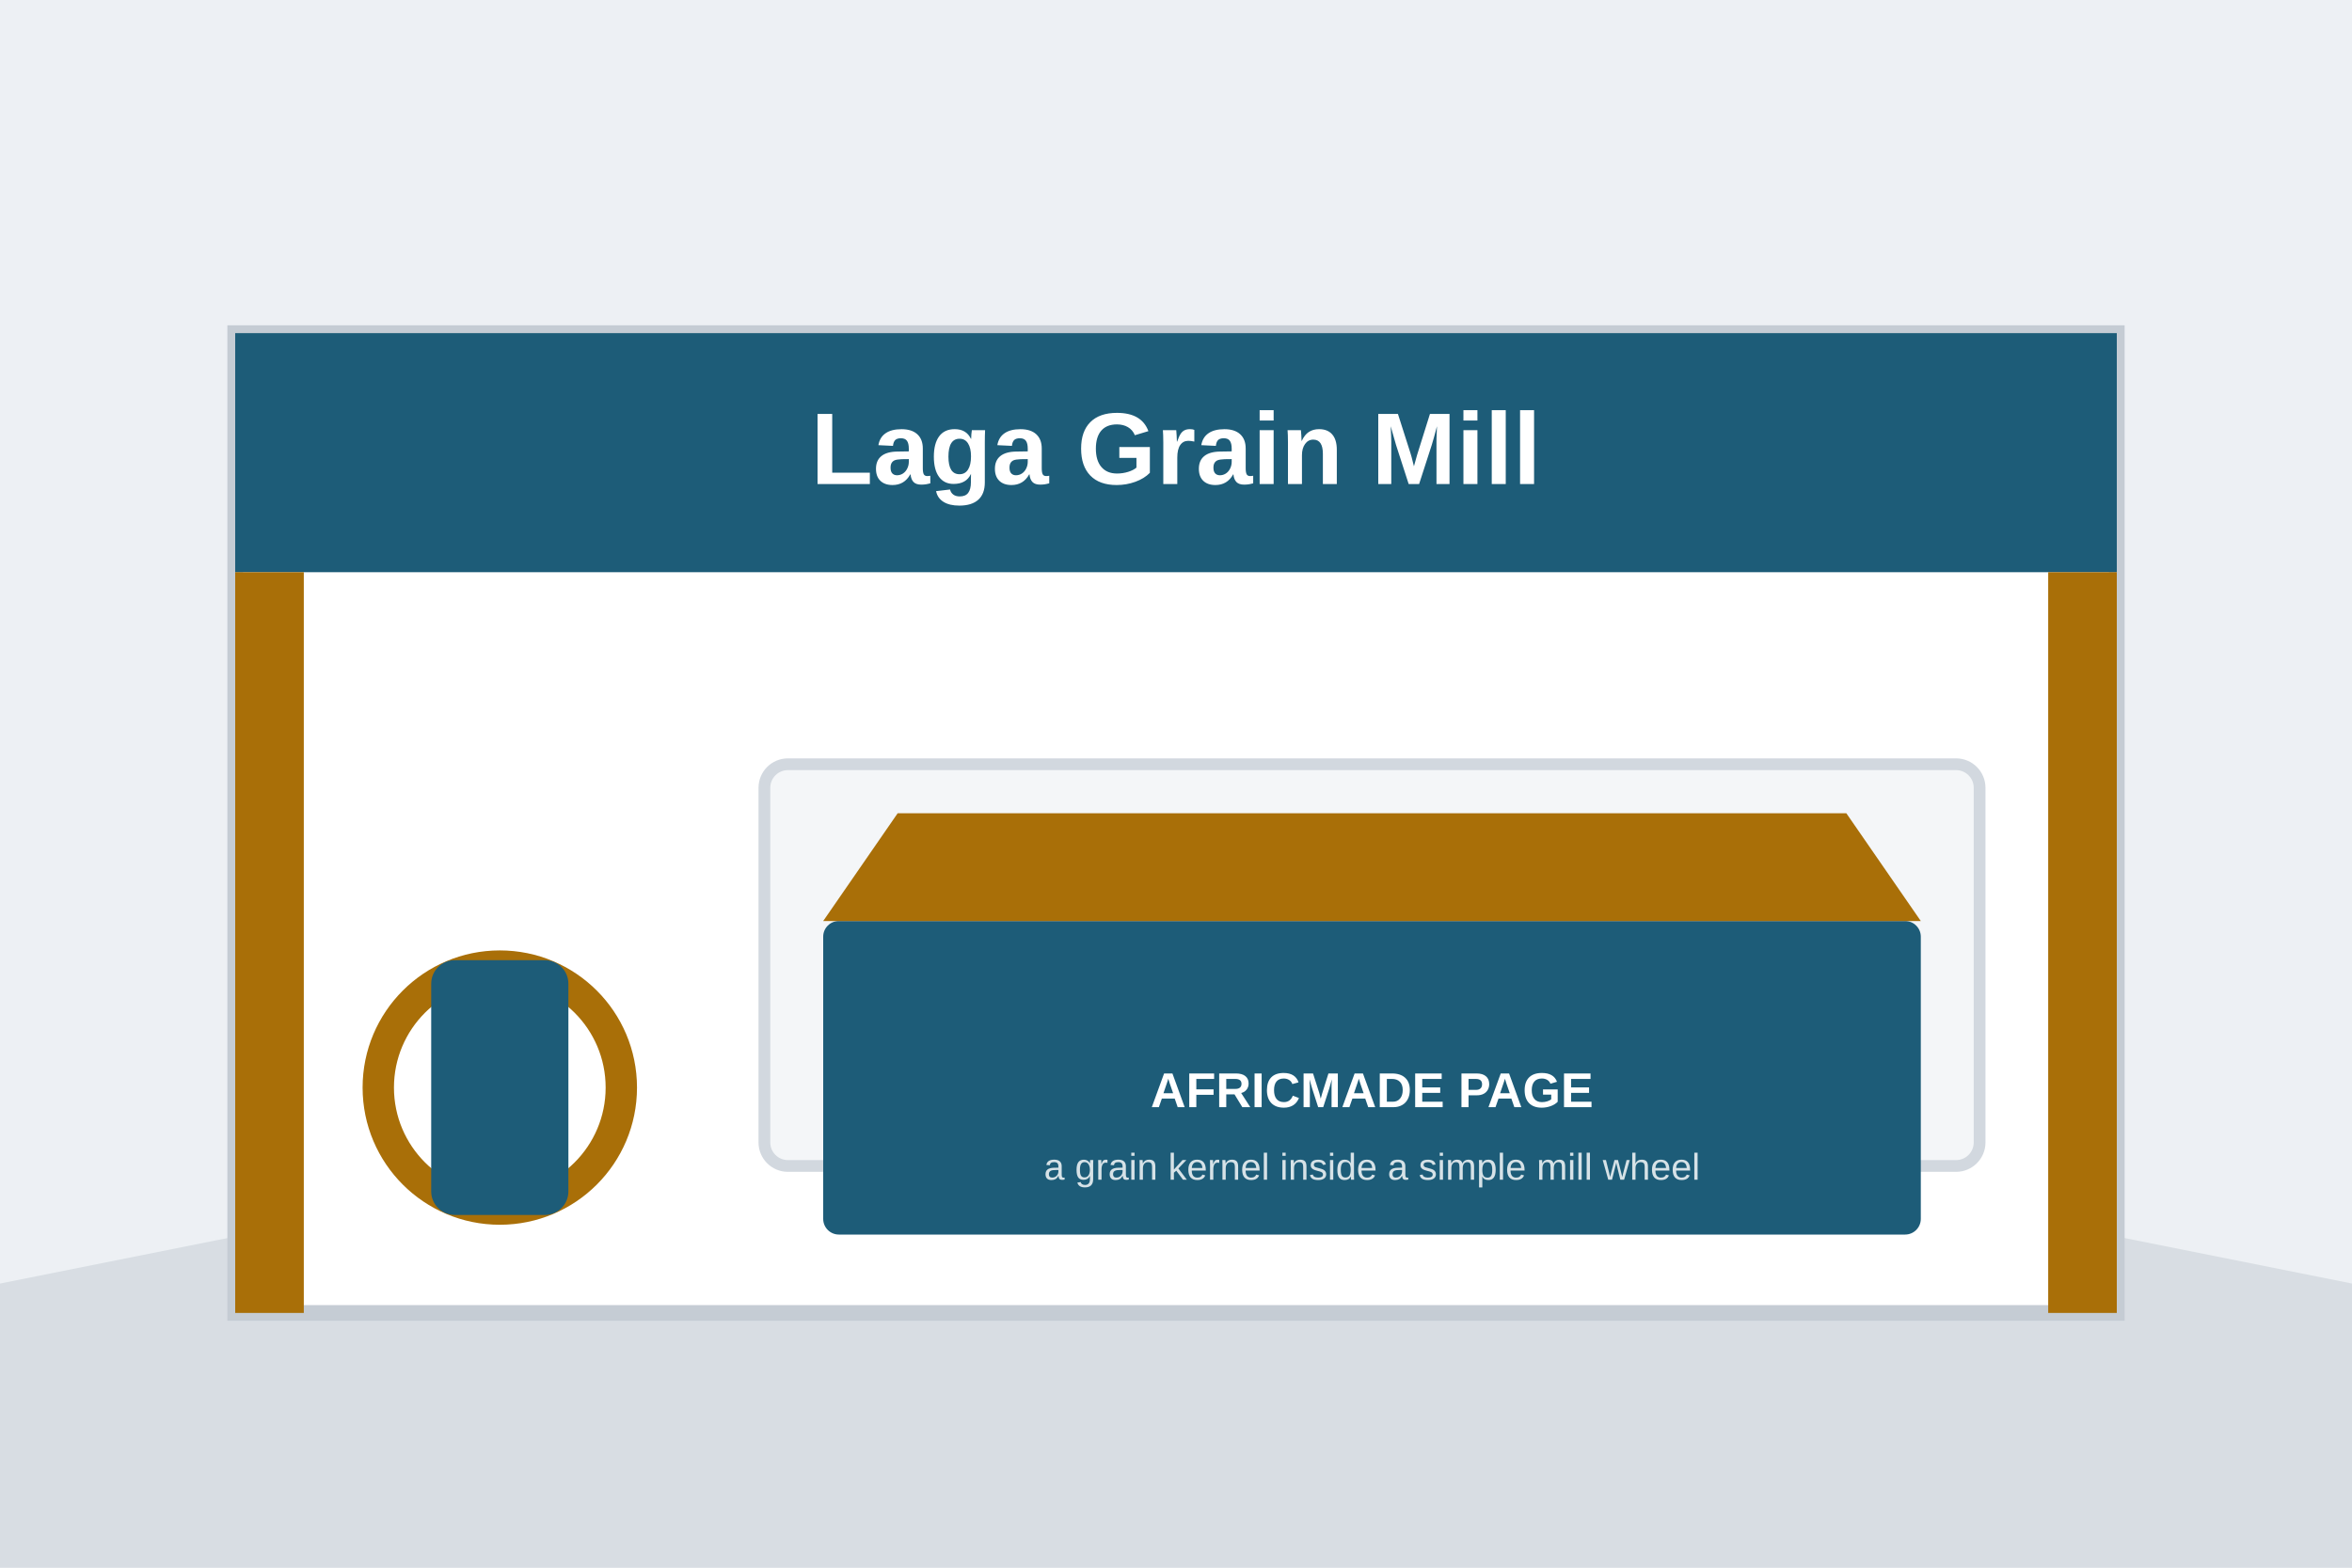
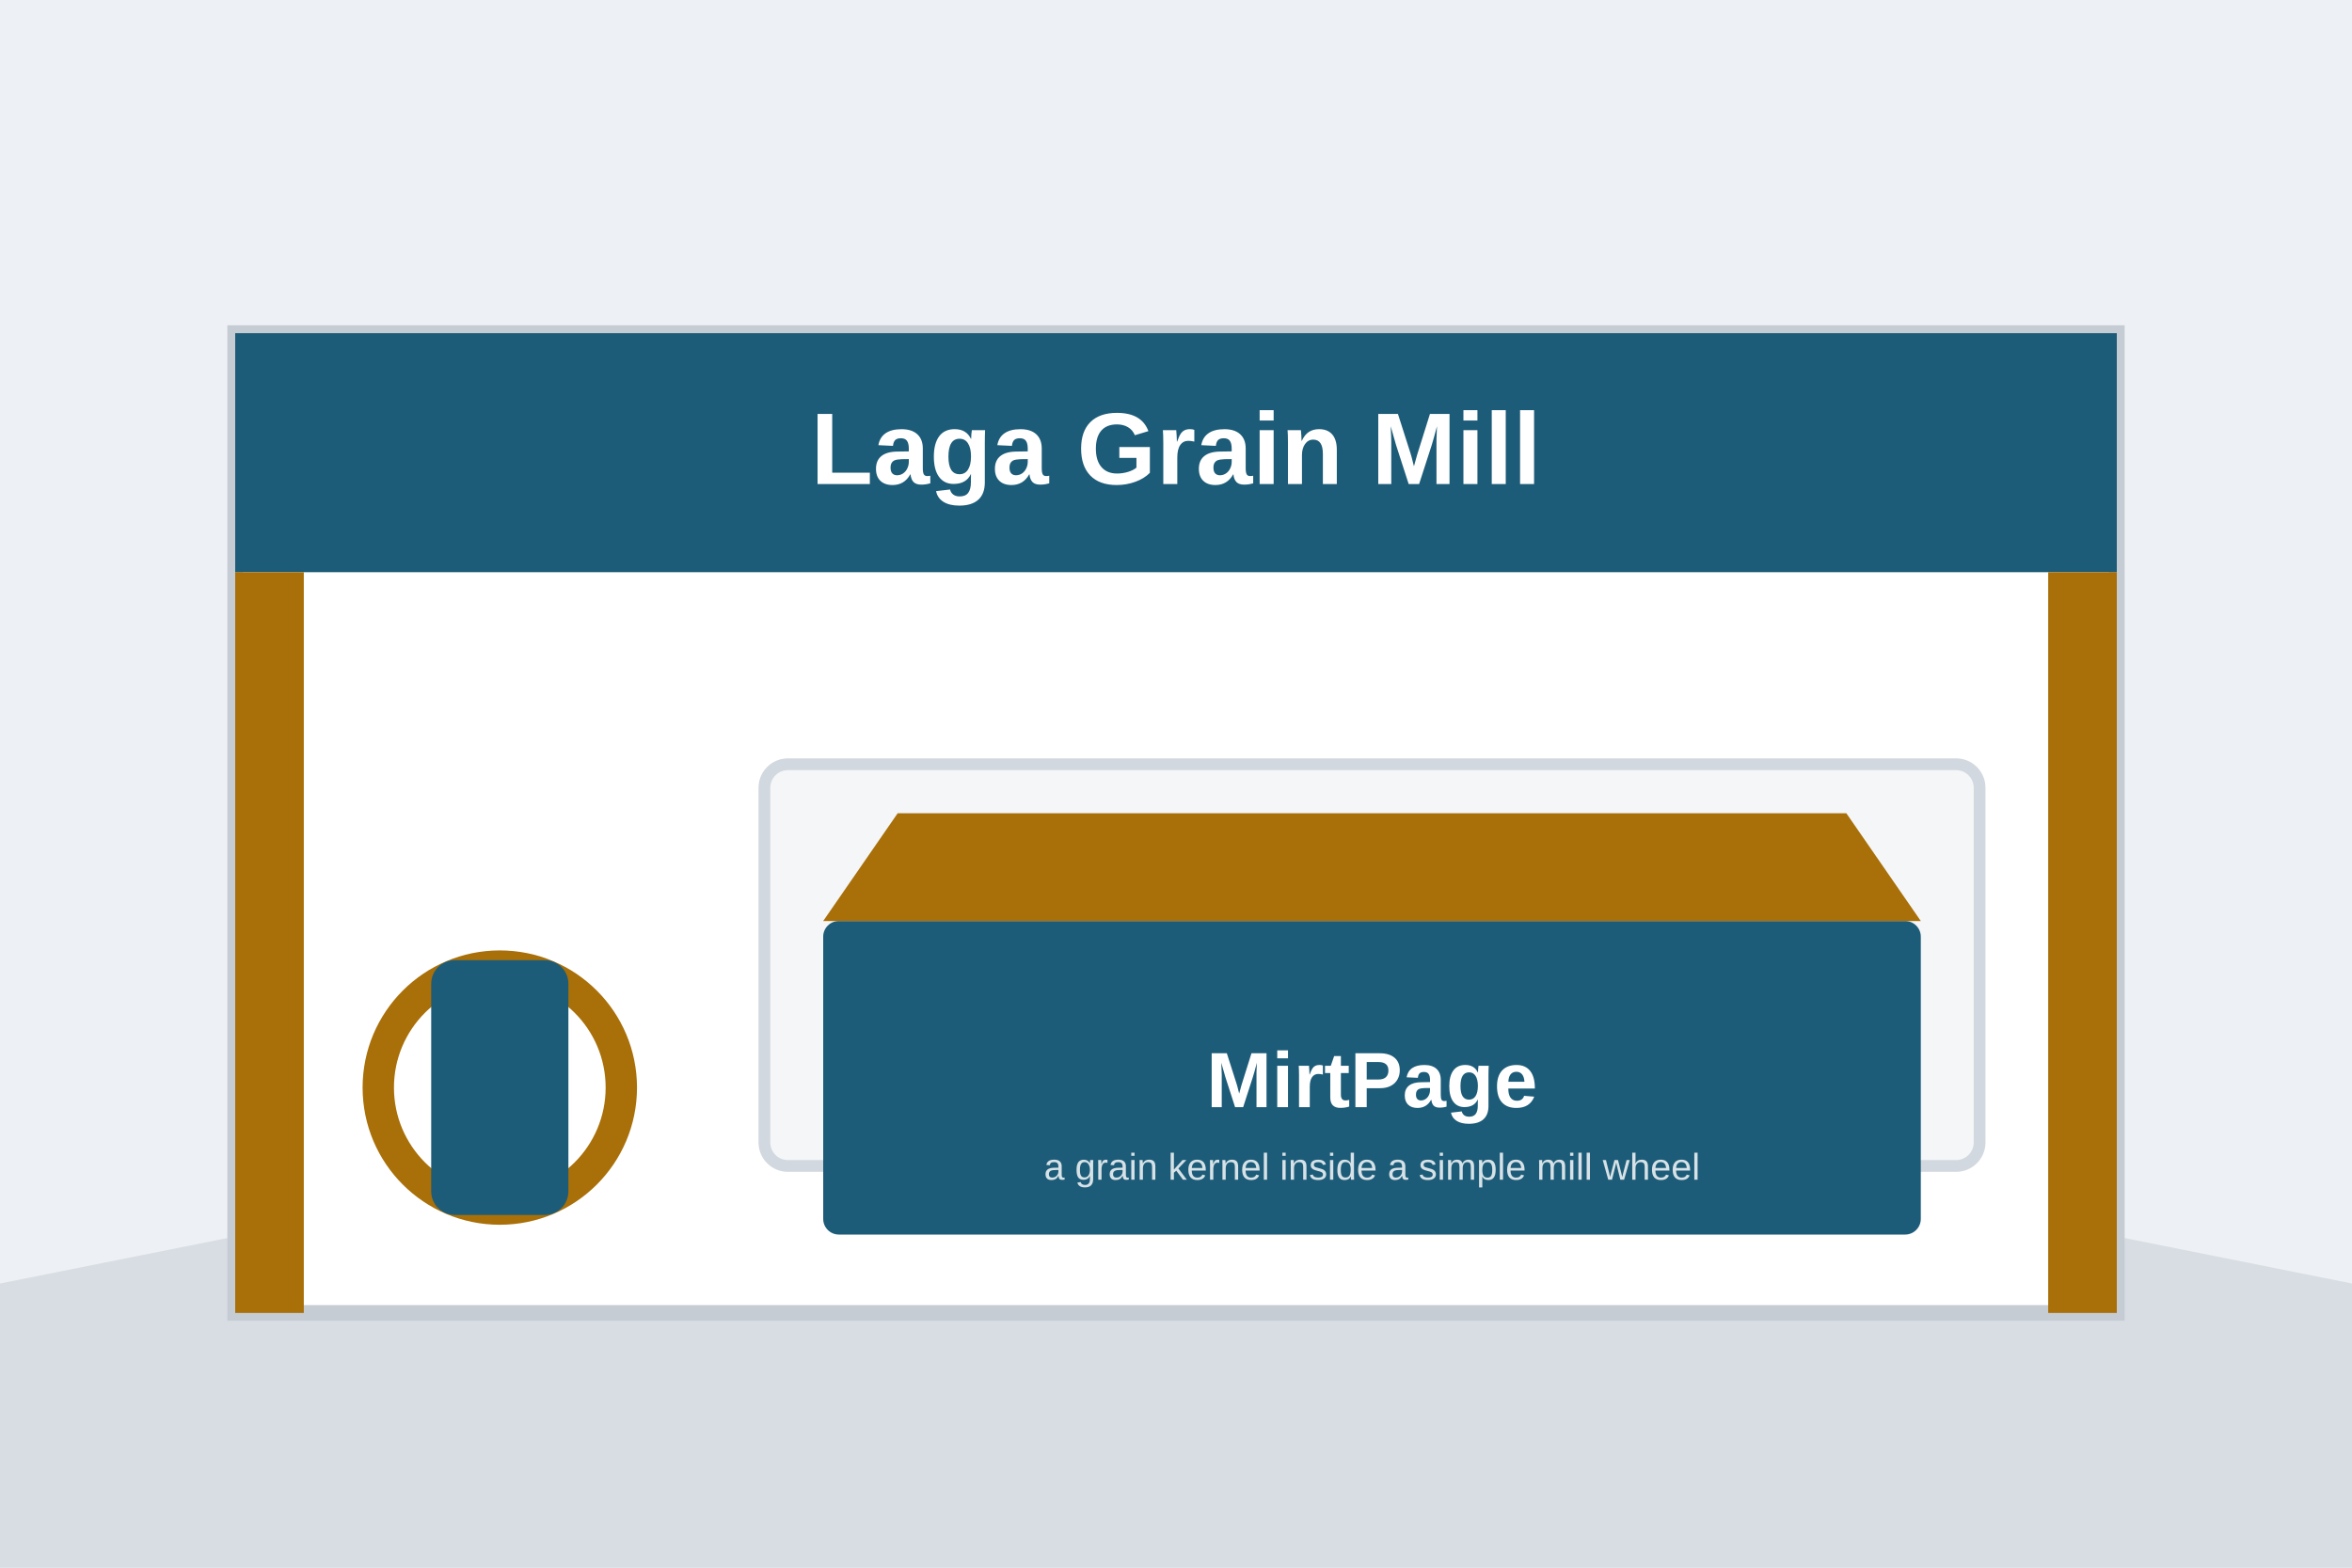
<svg xmlns="http://www.w3.org/2000/svg" viewBox="0 0 1200 800" role="img" aria-label="Illustrative booth for Laga Grain Mill">
  <rect width="1200" height="800" fill="#edf0f4" />
  <path d="M0 655L600 535l600 120v145H0z" fill="#d8dde3" />
  <path d="M120 170h960v500H120z" fill="#ffffff" stroke="#c5ccd4" stroke-width="8" />
  <path d="M120 170h960v122H120z" fill="#1d5c78" />
  <path d="M120 292h35v378h-35zM1045 292h35v378h-35z" fill="#a96f08" />
  <rect x="390" y="390" width="620" height="205" rx="12" fill="#f4f6f8" stroke="#d2d8df" stroke-width="6" />
  <rect x="420" y="470" width="560" height="160" rx="8" fill="#1d5c78" />
  <path d="M420 470h560l-38-55H458z" fill="#a96f08" />
  <circle cx="255" cy="555" r="62" fill="#ffffff" stroke="#a96f08" stroke-width="16" />
  <rect x="220" y="490" width="70" height="130" rx="12" fill="#1d5c78" />
  <text x="600" y="247" text-anchor="middle" font-family="Arial, Helvetica, sans-serif" font-size="52" font-weight="800" fill="#ffffff">Laga Grain Mill</text>
-   <text x="700" y="565" text-anchor="middle" font-family="Arial, Helvetica, sans-serif" font-size="25" font-weight="700" fill="#ffffff">AFRICMADE PAGE</text>
+   <text x="700" y="565" text-anchor="middle" font-family="Arial, Helvetica, sans-serif" font-size="40" font-weight="700" fill="#ffffff">MirtPage</text>
  <text x="700" y="602" text-anchor="middle" font-family="Arial, Helvetica, sans-serif" font-size="19" fill="#ffffff" opacity=".82">a grain kernel inside a simple mill wheel</text>
</svg>
